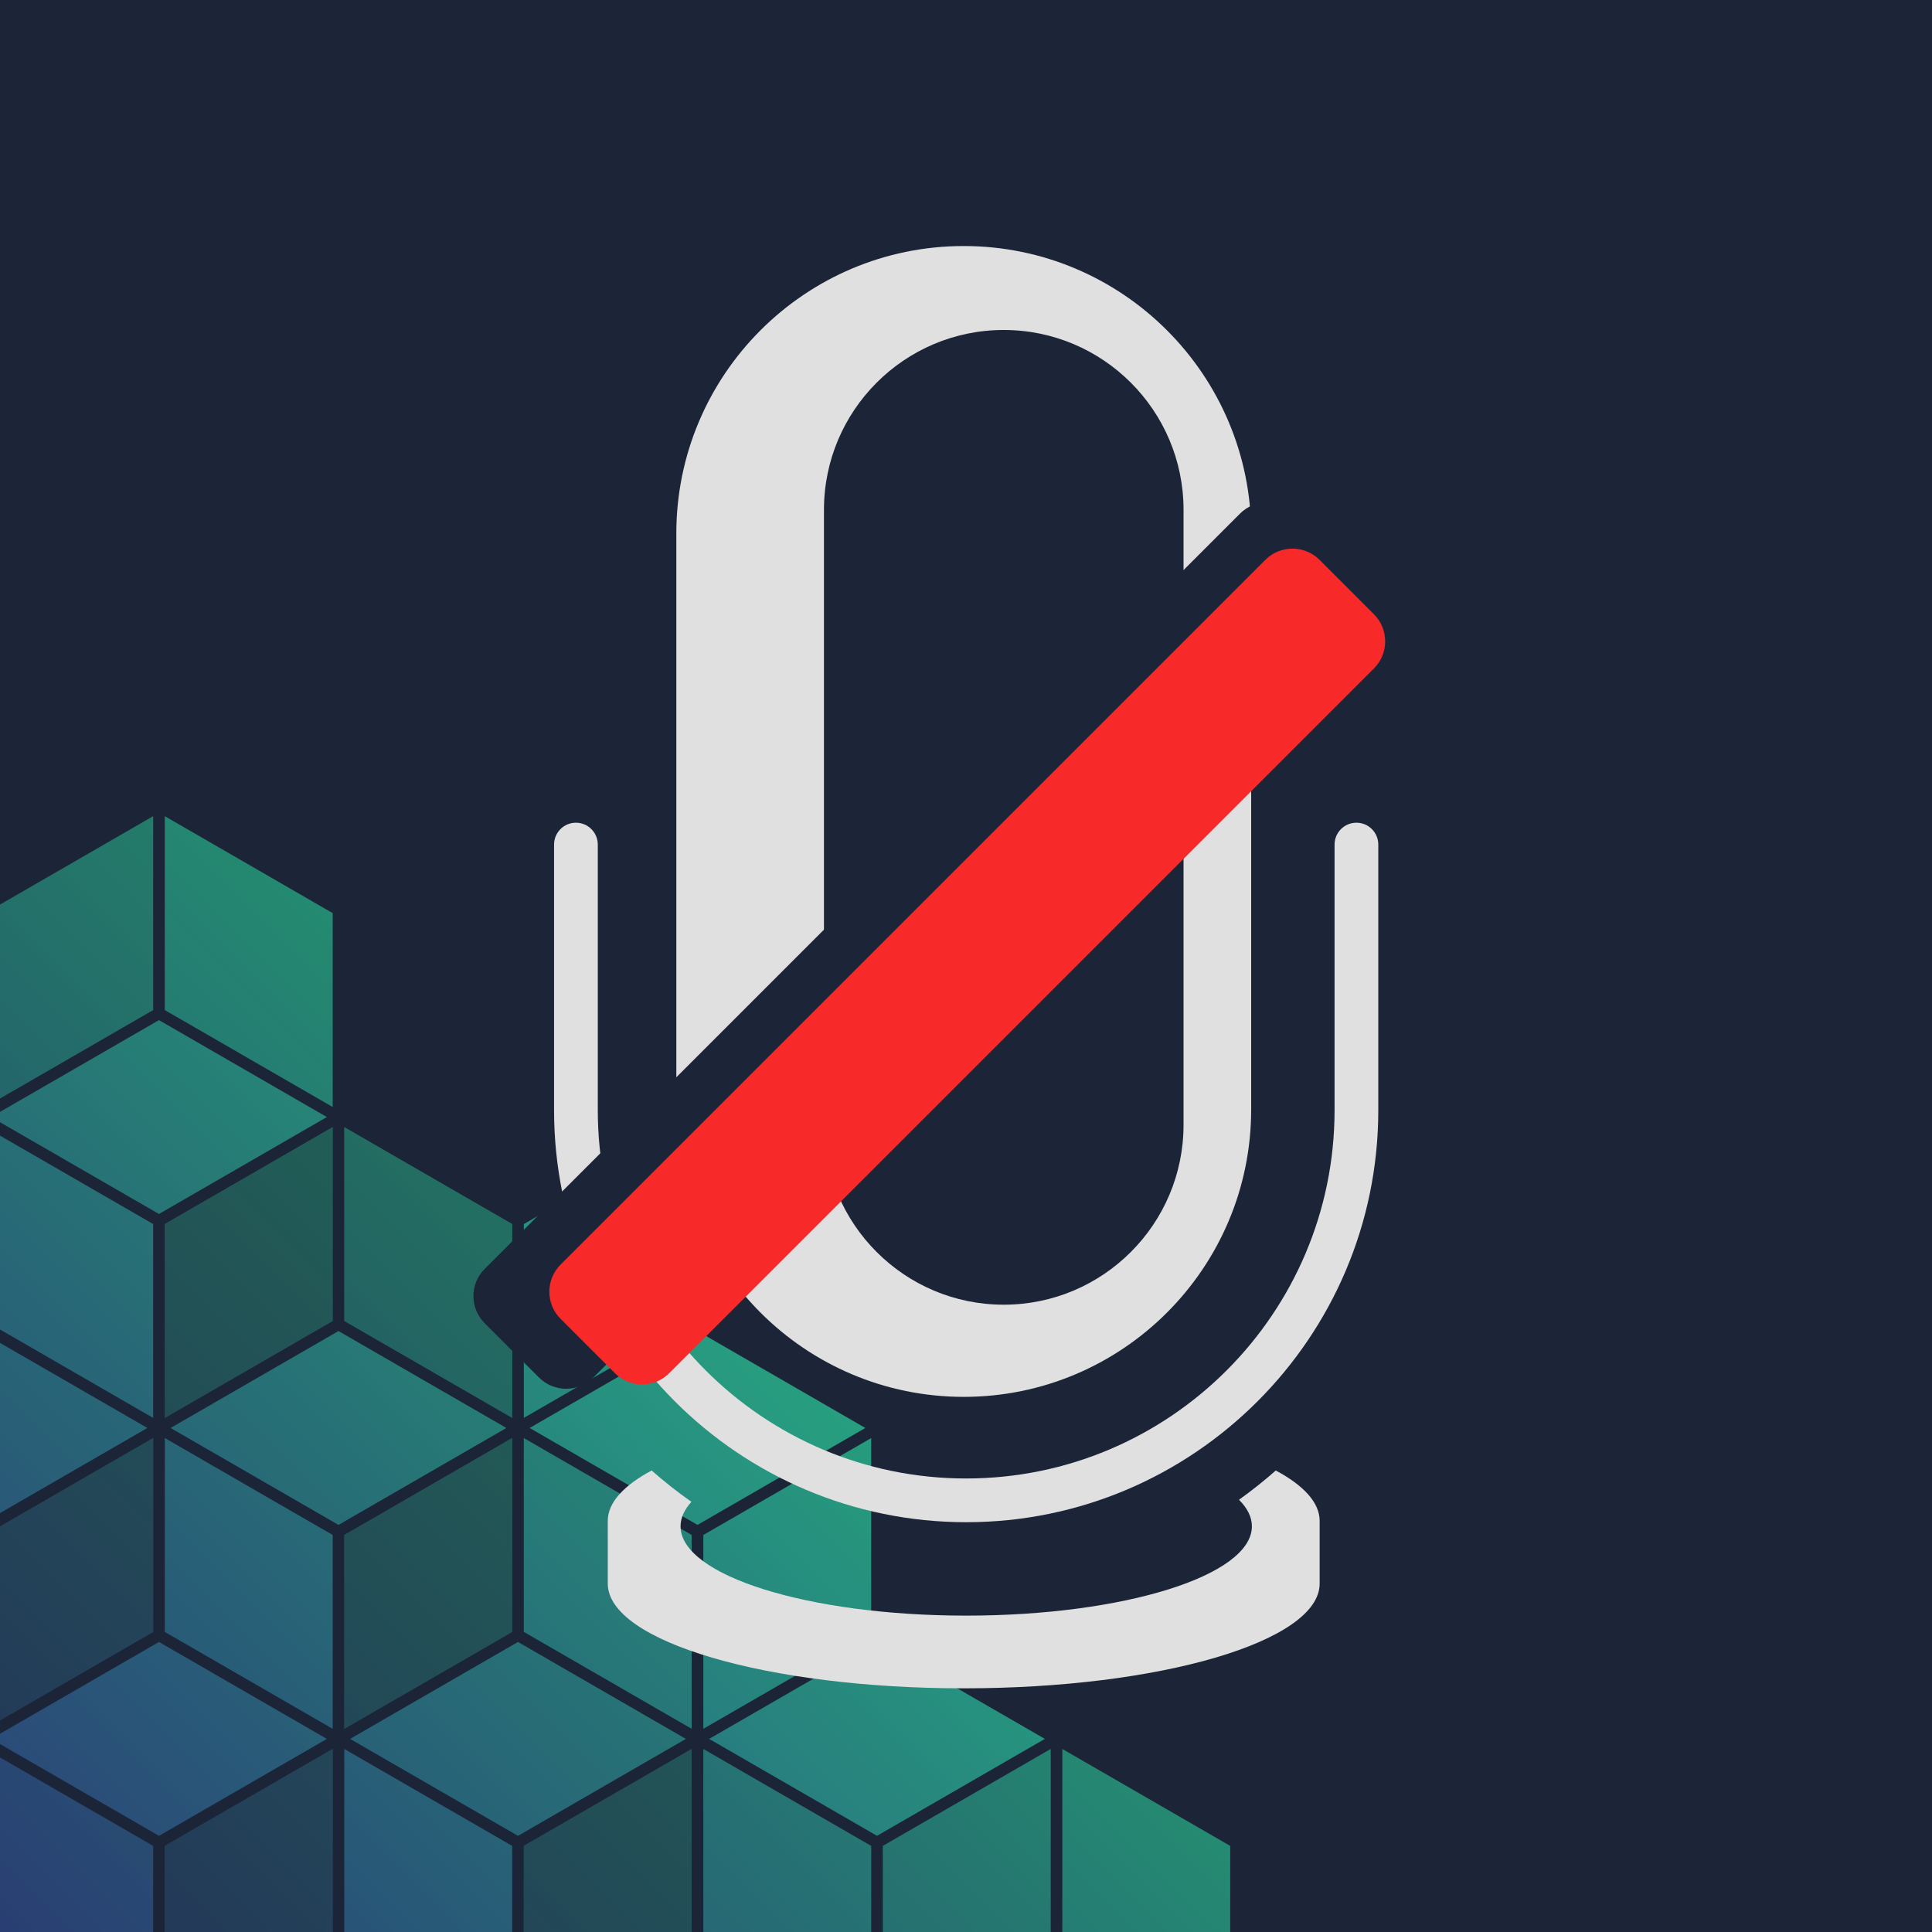
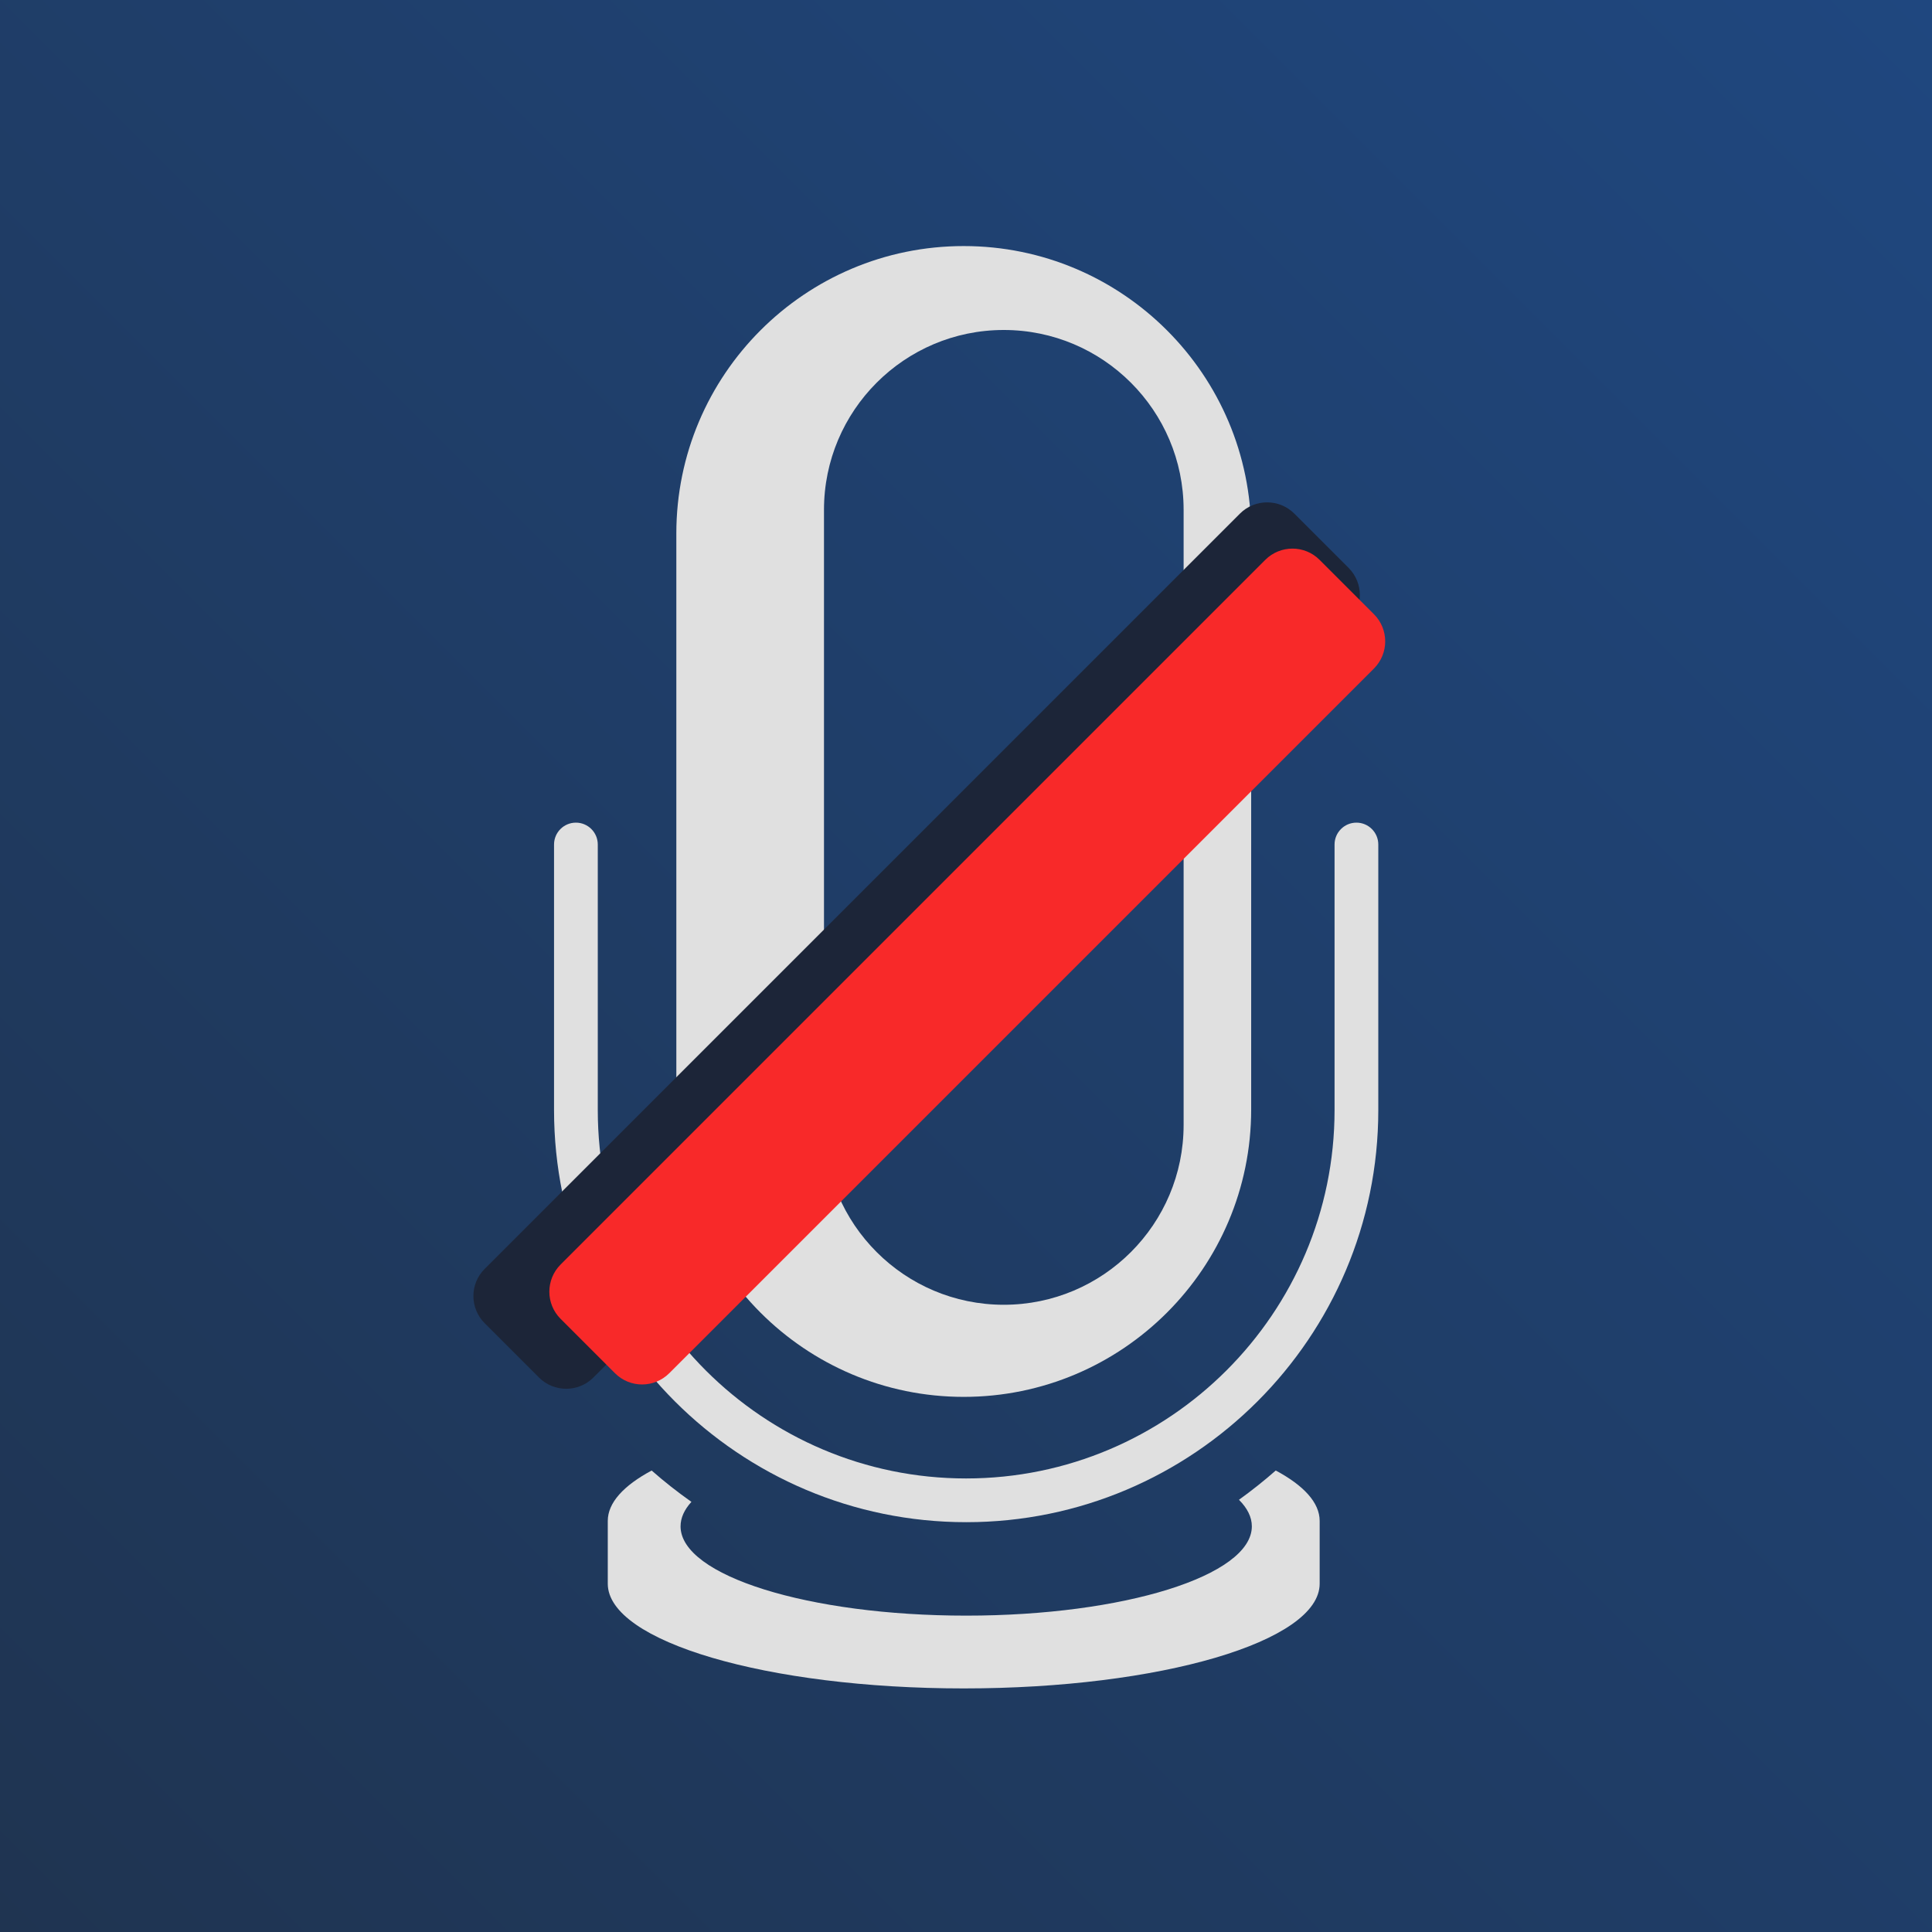
<svg xmlns="http://www.w3.org/2000/svg" id="Ebene_1" viewBox="0 0 288 288">
  <defs>
-     <style>.cls-1{fill:rgba(25,28,30,.55);}.cls-1,.cls-2,.cls-3,.cls-4,.cls-5,.cls-6,.cls-7,.cls-8,.cls-9,.cls-10,.cls-11,.cls-12,.cls-13,.cls-14,.cls-15,.cls-16,.cls-17,.cls-18{fill-rule:evenodd;}.cls-1,.cls-19,.cls-8,.cls-15{opacity:.6;}.cls-2{fill:rgba(25,28,30,.72);}.cls-2,.cls-4,.cls-5,.cls-6,.cls-10,.cls-12,.cls-16,.cls-18{opacity:.4;}.cls-3{fill:rgba(25,28,30,.99);opacity:.5;}.cls-4,.cls-9{fill:rgba(25,28,30,.88);}.cls-5{fill:rgba(25,28,30,.76);}.cls-6{fill:rgba(25,28,30,.48);}.cls-20,.cls-14{fill:#e0e0e0;}.cls-7{opacity:.8;}.cls-7,.cls-10{fill:#191c1e;}.cls-8{fill:rgba(25,28,30,.62);}.cls-9{opacity:.7;}.cls-11{fill:#f82929;}.cls-12{fill:rgba(25,28,30,.54);}.cls-13{fill:url(#Unbenannter_Verlauf_119);fill-opacity:.66;}.cls-15{fill:rgba(25,28,30,.66);}.cls-16{fill:rgba(25,28,30,.45);}.cls-17,.cls-21{fill:#1c2538;}.cls-18{fill:rgba(25,28,30,.36);}</style>
-     <linearGradient id="Unbenannter_Verlauf_119" x1="5.755" y1="297.858" x2="119.347" y2="184.266" gradientUnits="userSpaceOnUse">
-       <stop offset="0" stop-color="#3758bb" />
-       <stop offset="1" stop-color="#2cffb2" />
+     <style>.cls-1{fill:#1c2538;}.cls-1,.cls-2,.cls-3{fill-rule:evenodd;}.cls-4,.cls-2{fill:#e0e0e0;}.cls-3{fill:#f82929;}.cls-5{fill:url(#Unbenannter_Verlauf_68);}</style>
+     <linearGradient id="Unbenannter_Verlauf_68" x1="0" y1="288" x2="288" y2="0" gradientUnits="userSpaceOnUse">
+       <stop offset="0" stop-color="#1f3451" />
+       <stop offset="1" stop-color="#1f477f" />
    </linearGradient>
  </defs>
-   <rect class="cls-21" width="288" height="288" />
-   <path class="cls-13" d="m-2.191,260.723l-0,29.189h25.019l0-14.744c-8.34-4.815-16.679-9.63-25.019-14.445Zm26.76-46.349l-0,28.889,25.018,14.444 0-28.889c-8.339-4.815-16.679-9.63-25.018-14.445Zm-1.741,0l-25.019,14.445-0,28.889,25.019-14.444 0-28.889Zm.87,30.397l-25.019,14.444,25.019,14.445,25.019-14.445c-8.34-4.815-16.679-9.63-25.019-14.444Zm.87-123.095l-0,28.889,25.019,14.444 0-28.889c-8.34-4.815-16.679-9.63-25.019-14.445Zm-1.741,0l-25.019,14.445-0,28.889,25.019-14.444 0-28.889Zm.87,30.397l-25.019,14.444,25.019,14.445,25.019-14.445c-8.34-4.815-16.679-9.63-25.019-14.444Zm54.389,62.301l-0,28.889,25.019,14.444 0-28.889c-8.34-4.815-16.679-9.63-25.019-14.445Zm-1.741,0l-25.019,14.445-0,28.889,25.019-14.444 0-28.889Zm.87,30.397l-25.019,14.444,25.019,14.445,25.019-14.445c-8.34-4.815-16.679-9.63-25.019-14.444Zm52.649-30.397l-25.019,14.445-0,28.889,25.019-14.444 0-28.889Zm.87,30.397l-25.019,14.444,25.019,14.445,25.019-14.445c-8.34-4.815-16.68-9.63-25.019-14.444Zm-79.408,15.952l-0,29.189h25.019l0-14.744c-8.339-4.815-16.679-9.63-25.019-14.445Zm-1.741,0l-25.018,14.445-0,14.744h25.018l0-29.189Zm55.26 0l-0,29.189h25.019l0-14.744c-8.34-4.815-16.679-9.63-25.019-14.445Zm-1.741,0l-25.019,14.445-0,14.744h25.019l0-29.189Zm55.26 0l-0,29.189h25.018l0-14.744c-8.339-4.815-16.679-9.63-25.018-14.445Zm-1.741,0l-25.019,14.445-0,14.744h25.019l0-29.189ZM-2.191,168.025l-0,28.889,25.019,14.444 0-28.889c-8.34-4.815-16.679-9.63-25.019-14.445Zm0,30.9l-0,27.884,24.148-13.942c-8.34-4.815-15.809-9.127-24.148-13.942Zm53.519-30.9l-0,28.889,25.019,14.444 0-28.889c-8.339-4.815-16.679-9.63-25.019-14.445Zm-1.741,0l-25.018,14.445-0,28.889,25.018-14.444 0-28.889Zm.87,30.397l-25.018,14.444,25.018,14.445,25.019-14.445c-8.339-4.815-16.679-9.63-25.019-14.444Zm52.649-30.397l-25.019,14.445-0,28.889,25.019-14.444 0-28.889Zm.87,30.397l-25.019,14.444,25.019,14.445,25.019-14.445c-8.34-4.815-16.679-9.63-25.019-14.444Z" />
-   <g class="cls-19">
-     <path class="cls-15" d="m-2.191,260.723l-0,29.189h25.019l0-14.744c-8.34-4.815-16.679-9.63-25.019-14.445Z" />
-     <path class="cls-1" d="m24.569,214.374l-0,28.889,25.018,14.444 0-28.889c-8.339-4.815-16.679-9.63-25.018-14.445Z" />
-     <path class="cls-7" d="m22.828,214.374l-25.019,14.445-0,28.889,25.019-14.444 0-28.889Z" />
-     <path class="cls-5" d="m23.698,244.771l-25.019,14.444,25.019,14.445,25.019-14.445c-8.34-4.815-16.679-9.63-25.019-14.444Z" />
-     <path class="cls-8" d="m24.569,121.677l-0,28.889,25.019,14.444 0-28.889c-8.34-4.815-16.679-9.63-25.019-14.445Z" />
-     <path class="cls-3" d="m22.828,121.677l-25.019,14.445-0,28.889,25.019-14.444 0-28.889Z" />
-     <path class="cls-5" d="m23.698,152.074l-25.019,14.444,25.019,14.445,25.019-14.445c-8.34-4.815-16.679-9.63-25.019-14.444Z" />
-     <path class="cls-2" d="m78.087,214.374l-0,28.889,25.019,14.444 0-28.889c-8.34-4.815-16.679-9.63-25.019-14.445Z" />
-     <path class="cls-7" d="m76.347,214.374l-25.019,14.445-0,28.889,25.019-14.444 0-28.889Z" />
-     <path class="cls-5" d="m77.217,244.771l-25.019,14.444,25.019,14.445,25.019-14.445c-8.34-4.815-16.679-9.63-25.019-14.444Z" />
-     <path class="cls-16" d="m129.866,214.374l-25.019,14.445-0,28.889,25.019-14.444 0-28.889Z" />
-     <path class="cls-6" d="m130.736,244.771l-25.019,14.444,25.019,14.445,25.019-14.445c-8.34-4.815-16.68-9.63-25.019-14.444Z" />
-     <path class="cls-1" d="m51.328,260.723l-0,29.189h25.019l0-14.744c-8.339-4.815-16.679-9.63-25.019-14.445Z" />
-     <path class="cls-7" d="m49.587,260.723l-25.018,14.445-0,14.744h25.018l0-29.189Z" />
-     <path class="cls-4" d="m104.847,260.723l-0,29.189h25.019l0-14.744c-8.34-4.815-16.679-9.63-25.019-14.445Z" />
-     <path class="cls-7" d="m103.106,260.723l-25.019,14.445-0,14.744h25.019l0-29.189Z" />
-     <path class="cls-4" d="m158.366,260.723l-0,29.189h25.018l0-14.744c-8.339-4.815-16.679-9.63-25.018-14.445Z" />
-     <path class="cls-10" d="m156.625,260.723l-25.019,14.445-0,14.744h25.019l0-29.189Z" />
-     <path class="cls-1" d="m-2.191,168.025l-0,28.889,25.019,14.444 0-28.889c-8.34-4.815-16.679-9.63-25.019-14.445Z" />
-     <path class="cls-5" d="m-2.191,198.925l-0,27.884,24.148-13.942c-8.34-4.815-15.809-9.127-24.148-13.942Z" />
-     <path class="cls-9" d="m51.328,168.025l-0,28.889,25.019,14.444 0-28.889c-8.339-4.815-16.679-9.63-25.019-14.445Z" />
-     <path class="cls-7" d="m49.587,168.025l-25.018,14.445-0,28.889,25.018-14.444 0-28.889Z" />
-     <path class="cls-5" d="m50.457,198.422l-25.018,14.444,25.018,14.445,25.019-14.445c-8.339-4.815-16.679-9.63-25.019-14.444Z" />
-     <path class="cls-12" d="m103.106,168.025l-25.019,14.445-0,28.889,25.019-14.444 0-28.889Z" />
-     <path class="cls-18" d="m103.977,198.422l-25.019,14.444,25.019,14.445,25.019-14.445c-8.34-4.815-16.679-9.63-25.019-14.444Z" />
-   </g>
-   <path class="cls-14" d="m190.179,219.205c4.171,2.229,6.539,4.79,6.539,7.51v9.355c0,8.619-23.777,15.606-53.059,15.606s-53.059-6.987-53.059-15.606v-9.355c0-2.72,2.379-5.28,6.539-7.51,1.888,1.664,3.872,3.222,5.931,4.672-1.056,1.163-1.621,2.389-1.621,3.648,0,7.35,19.084,13.313,42.584,13.313s42.584-5.963,42.584-13.313c0-1.376-.672-2.709-1.92-3.958,1.899-1.365,3.734-2.816,5.483-4.363Z" />
-   <path class="cls-20" d="m144.043,226.913c-33.898,0-61.45-27.552-61.45-61.417v-39.597c0-1.8,1.459-3.259,3.259-3.259s3.259,1.459,3.259,3.259v39.597c0,30.271,24.627,54.899,54.899,54.899,30.304,0,54.931-24.627,54.931-54.899v-39.597c0-1.8,1.459-3.259,3.259-3.259s3.259,1.459,3.259,3.259v39.597c0,33.866-27.552,61.417-61.417,61.417Z" />
-   <path class="cls-14" d="m100.819,79.527c0-23.649,19.191-42.851,42.84-42.851s42.851,19.201,42.851,42.851v85.861c0,23.639-19.201,42.84-42.851,42.84s-42.84-19.201-42.84-42.84v-85.861Zm22.007-3.531c0-14.796,12.011-26.807,26.796-26.807,14.796,0,26.807,12.011,26.807,26.807v91.686c0,14.796-12.011,26.807-26.807,26.807-14.785,0-26.796-12.011-26.796-26.807v-91.686Z" />
-   <path class="cls-17" d="m72.252,197.252c-2.24-2.24-2.24-5.867,0-8.097l112.594-112.594c2.229-2.229,5.856-2.229,8.097,0l8.097,8.097c2.229,2.24,2.229,5.867,0,8.097l-112.594,112.594c-2.229,2.229-5.867,2.229-8.097,0l-8.097-8.096Z" />
-   <path class="cls-11" d="m83.57,196.601c-2.24-2.229-2.24-5.856,0-8.097l105.041-105.041c2.24-2.24,5.867-2.24,8.097,0l8.097,8.097c2.24,2.229,2.24,5.856,0,8.097l-105.041,105.041c-2.24,2.24-5.867,2.24-8.097,0l-8.097-8.097Z" />
+   <rect class="cls-5" width="288" height="288" />
+   <path class="cls-2" d="M190.18,219.21c4.17,2.23,6.54,4.79,6.54,7.51v9.36c0,8.62-23.78,15.61-53.06,15.61s-53.06-6.99-53.06-15.61v-9.36c0-2.72,2.38-5.28,6.54-7.51,1.89,1.66,3.87,3.22,5.93,4.67-1.06,1.16-1.62,2.39-1.62,3.65,0,7.35,19.08,13.31,42.58,13.31s42.58-5.96,42.58-13.31c0-1.38-.67-2.71-1.92-3.96,1.9-1.37,3.73-2.82,5.48-4.36Z" />
+   <path class="cls-4" d="M144.04,226.91c-33.9,0-61.45-27.55-61.45-61.42v-39.6c0-1.8,1.46-3.26,3.26-3.26s3.26,1.46,3.26,3.26v39.6c0,30.27,24.63,54.9,54.9,54.9s54.93-24.63,54.93-54.9v-39.6c0-1.8,1.46-3.26,3.26-3.26s3.26,1.46,3.26,3.26v39.6c0,33.87-27.55,61.42-61.42,61.42Z" />
+   <path class="cls-2" d="M100.82,79.53c0-23.65,19.19-42.85,42.84-42.85s42.85,19.2,42.85,42.85v85.86c0,23.64-19.2,42.84-42.85,42.84s-42.84-19.2-42.84-42.84v-85.86ZM122.83,76c0-14.8,12.01-26.81,26.8-26.81s26.81,12.01,26.81,26.81v91.69c0,14.8-12.01,26.81-26.81,26.81s-26.8-12.01-26.8-26.81v-91.69Z" />
+   <path class="cls-1" d="M72.25,197.25c-2.24-2.24-2.24-5.87,0-8.1l112.59-112.59c2.23-2.23,5.86-2.23,8.1,0l8.1,8.1c2.23,2.24,2.23,5.87,0,8.1l-112.59,112.59c-2.23,2.23-5.87,2.23-8.1,0l-8.1-8.1Z" />
+   <path class="cls-3" d="M83.57,196.6c-2.24-2.23-2.24-5.86,0-8.1l105.04-105.04c2.24-2.24,5.87-2.24,8.1,0l8.1,8.1c2.24,2.23,2.24,5.86,0,8.1l-105.04,105.04c-2.24,2.24-5.87,2.24-8.1,0l-8.1-8.1Z" />
</svg>
